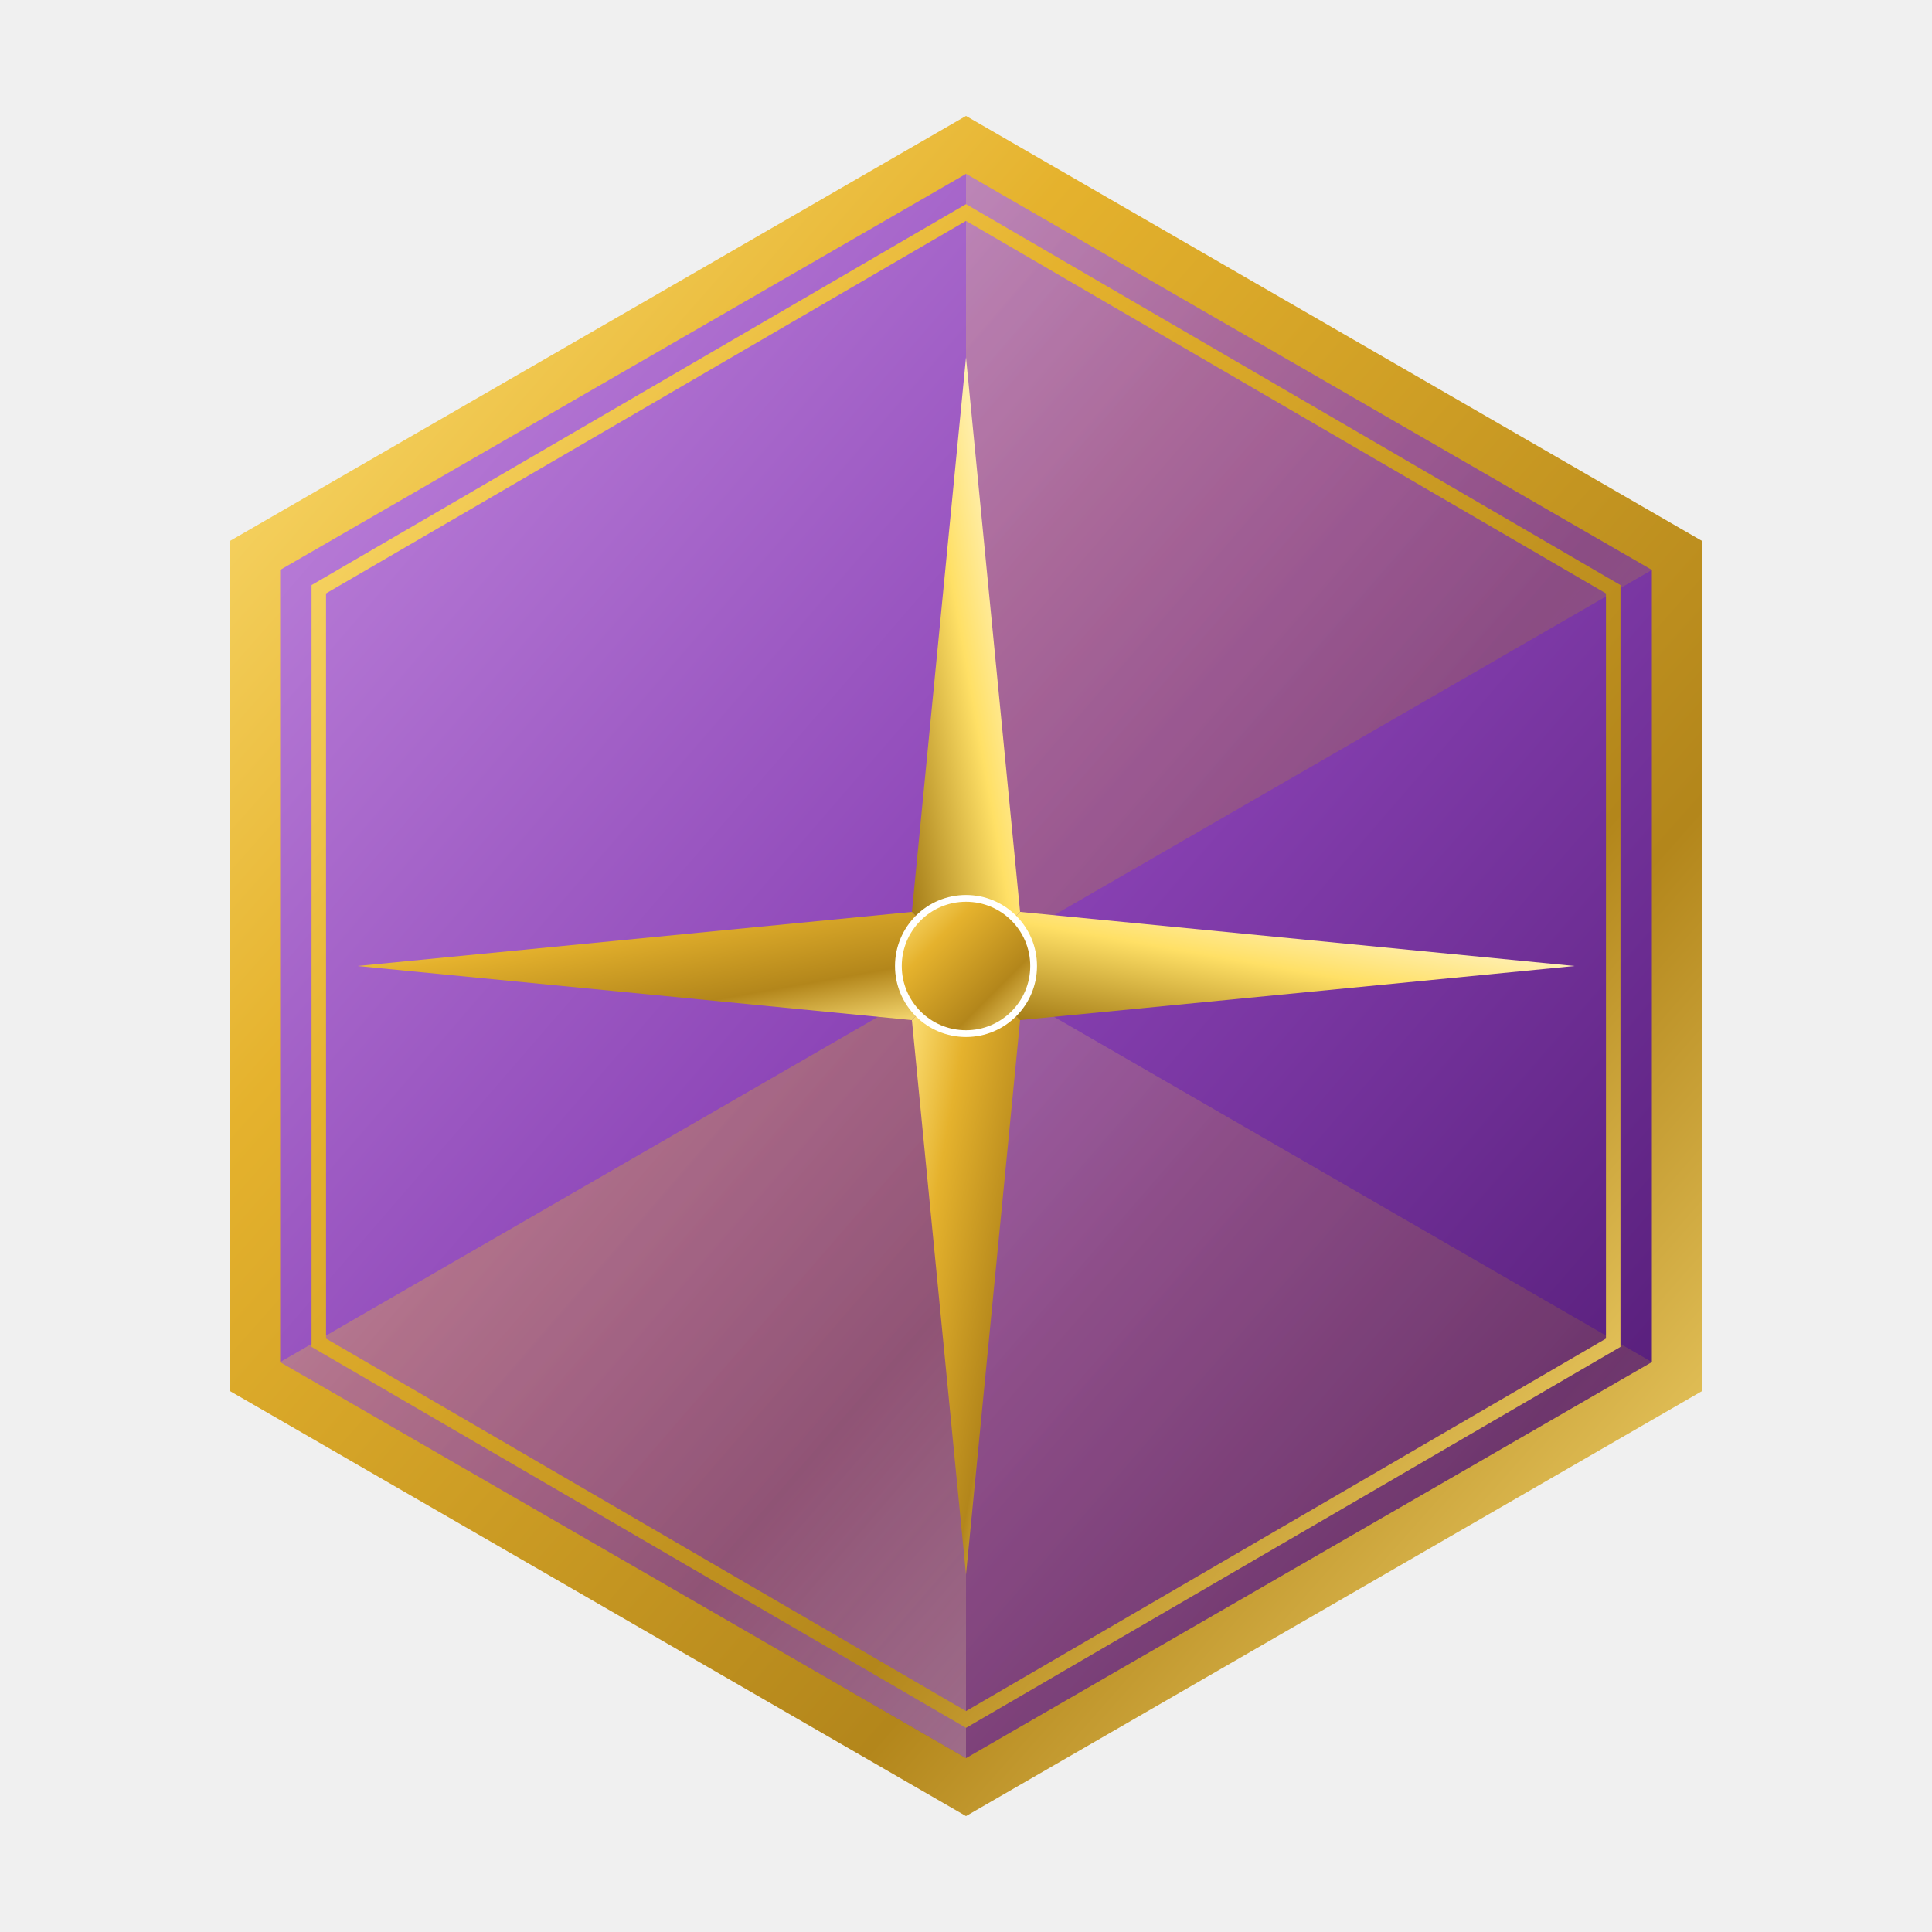
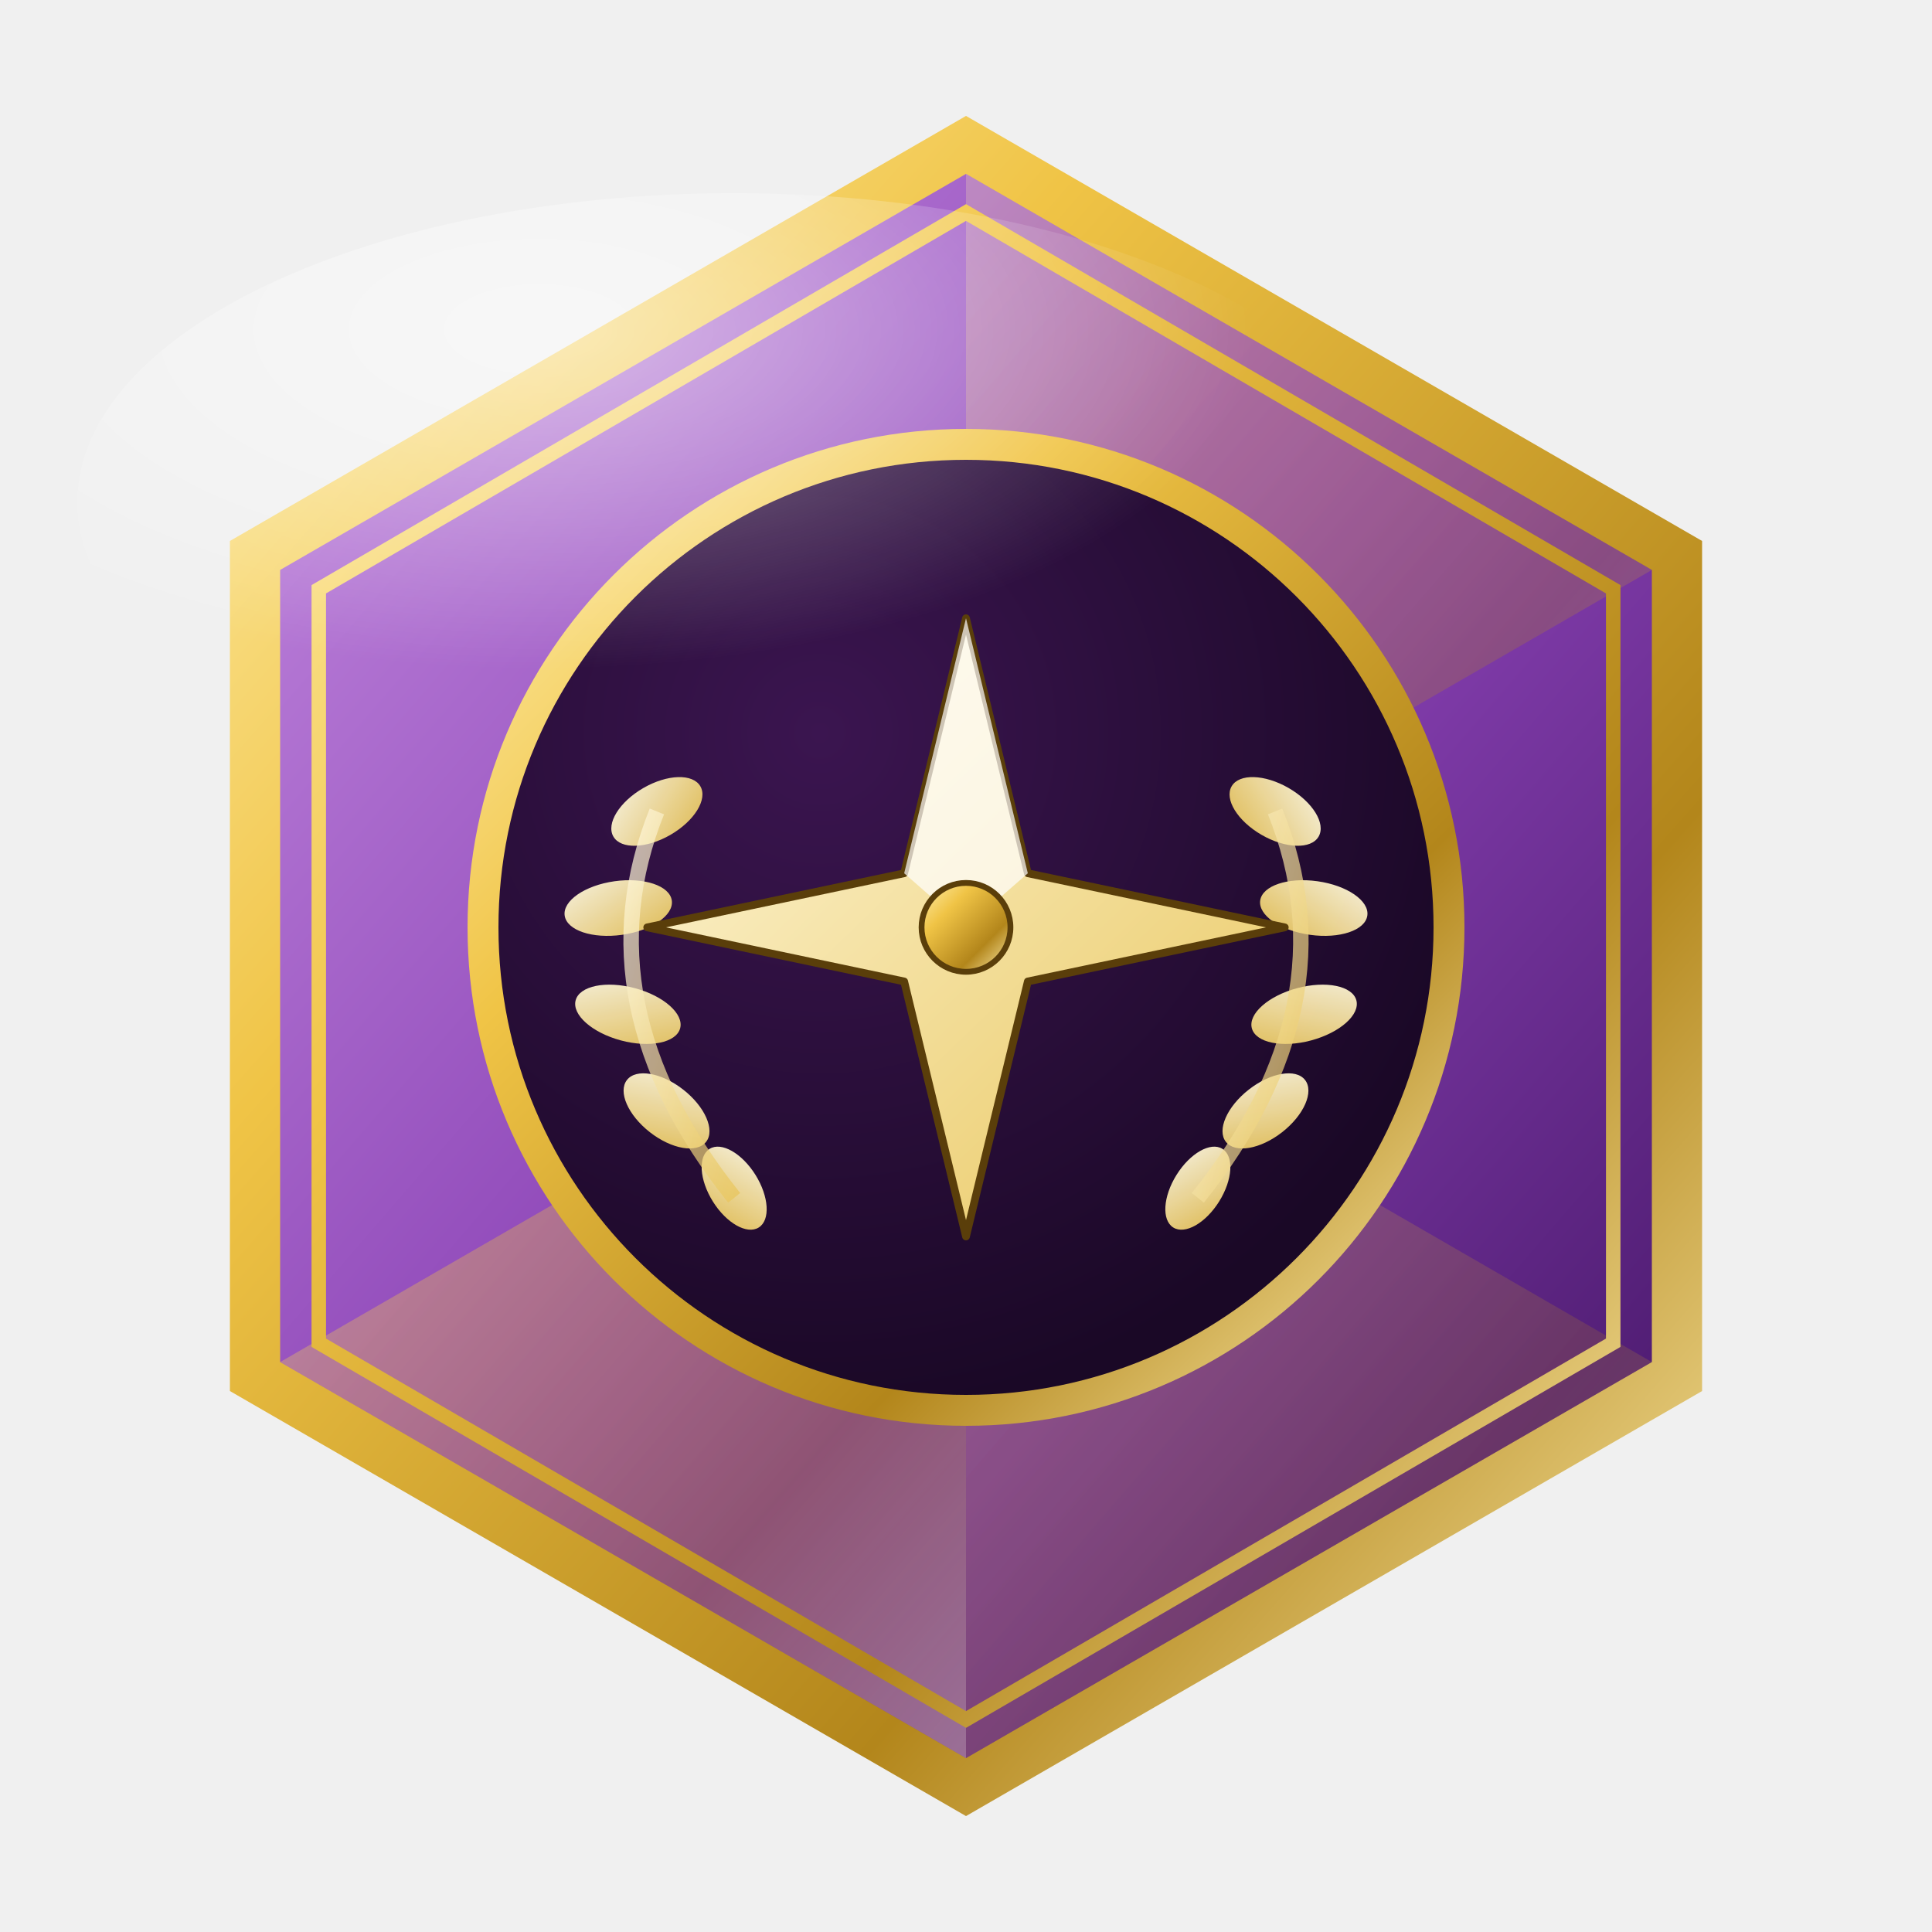
<svg xmlns="http://www.w3.org/2000/svg" viewBox="0 0 100 100" fill="none">
  <defs>
    <linearGradient id="gold" x1="0%" y1="0%" x2="100%" y2="100%">
-       <stop offset="0%" stop-color="#FFE47E" />
-       <stop offset="30%" stop-color="#E5B22D" />
+       <stop offset="0%" stop-color="#FFEFAE" />
+       <stop offset="30%" stop-color="#F0C446" />
      <stop offset="70%" stop-color="#B3861B" />
-       <stop offset="100%" stop-color="#FFE47E" />
+       <stop offset="100%" stop-color="#FFEFAE" />
    </linearGradient>
    <linearGradient id="purple" x1="0%" y1="0%" x2="100%" y2="100%">
      <stop offset="0%" stop-color="#C48BE0" />
      <stop offset="50%" stop-color="#8A42B5" />
-       <stop offset="100%" stop-color="#4A156B" />
+       <stop offset="100%" stop-color="#3F1260" />
    </linearGradient>
    <linearGradient id="accent" x1="100%" y1="0%" x2="0%" y2="100%">
      <stop offset="0%" stop-color="#fff" />
      <stop offset="50%" stop-color="#FFE066" />
      <stop offset="100%" stop-color="#9C7310" />
    </linearGradient>
+     <radialGradient id="dark" cx="35%" cy="30%" r="70%">
+       <stop offset="0%" stop-color="#3B1550" />
+       <stop offset="100%" stop-color="#1A0826" />
+     </radialGradient>
+     <linearGradient id="icon" x1="0%" y1="0%" x2="100%" y2="100%">
+       <stop offset="0%" stop-color="#FFF9E0" />
+       <stop offset="100%" stop-color="#E8C55A" />
+     </linearGradient>
+     <radialGradient id="gloss" cx="35%" cy="22%" r="55%">
+       <stop offset="0%" stop-color="#fff" stop-opacity=".5" />
+       <stop offset="100%" stop-color="#fff" stop-opacity="0" />
+     </radialGradient>
  </defs>
  <polygon points="50,6 88.1,28 88.1,72 50,94 11.9,72 11.9,28" fill="url(#gold)" />
  <polygon points="50,9 85.5,29.5 85.5,70.5 50,91 14.5,70.5 14.5,29.5" fill="url(#purple)" />
  <path d="m50 9 35.5 20.5L50 50Z" fill="url(#gold)" opacity=".25" />
  <path d="m85.5 70.5L50 91V50Z" fill="url(#gold)" opacity=".2" />
  <path d="m14.5 70.5L50 91V50Z" fill="url(#gold)" opacity=".35" />
-   <g transform="translate(15 15) scale(.7)">
-     <path d="m50 5 4 41-4 4-4-4z" fill="url(#accent)" />
-     <path d="m50 95 4-41-4-4-4 4z" fill="url(#gold)" />
-     <path d="m5 50 41-4 4 4-4 4z" fill="url(#gold)" />
-     <path d="m95 50-41-4-4 4 4 4z" fill="url(#accent)" />
-     <circle cx="50" cy="50" r="5" fill="url(#gold)" stroke="#fff" stroke-width=".5" />
+   <polygon points="50,11 83.5,30.5 83.5,69.5 50,89 16.5,69.5 16.5,30.5" fill="none" stroke="url(#gold)" stroke-width=".75" />
+   <circle cx="50" cy="48" r="25" fill="url(#dark)" stroke="url(#gold)" stroke-width="1.6" />
+   <g fill="url(#icon)" opacity=".95">
+     <g id="leafset">
+       <ellipse cx="34" cy="42" rx="2.6" ry="1.4" transform="rotate(-30 34 42)" />
+       <ellipse cx="32" cy="47" rx="2.8" ry="1.4" transform="rotate(-8 32 47)" />
+       <ellipse cx="32.5" cy="52.5" rx="2.8" ry="1.4" transform="rotate(15 32.5 52.5)" />
+       <ellipse cx="34.5" cy="57.5" rx="2.6" ry="1.4" transform="rotate(38 34.5 57.5)" />
+       <ellipse cx="38" cy="61.5" rx="2.4" ry="1.3" transform="rotate(58 38 61.5)" />
+     </g>
+     <use href="#leafset" transform="scale(-1,1) translate(-100,0)" />
  </g>
-   <polygon points="50,11 83.5,30.5 83.5,69.5 50,89 16.5,69.5 16.5,30.5" stroke="url(#gold)" stroke-width=".75" />
+   <path d="M34 42q-4 10 4 20" fill="none" stroke="url(#icon)" stroke-width=".8" opacity=".7" />
+   <path d="M66 42q4 10 -4 20" fill="none" stroke="url(#icon)" stroke-width=".8" opacity=".7" />
+   <g stroke="#5A3E0A" stroke-width=".4" stroke-linejoin="round">
+     <polygon points="50,32 53.2,45.2 66.5,48 53.2,50.8 50,64 46.8,50.8 33.5,48 46.8,45.2" fill="url(#icon)" />
+   </g>
+   <polygon points="50,32 53.2,45.2 50,48 46.8,45.2" fill="#fff" opacity=".7" />
+   <circle cx="50" cy="48" r="2.3" fill="url(#gold)" stroke="#5A3E0A" stroke-width=".3" />
+   <ellipse cx="38" cy="26" rx="34" ry="16" fill="url(#gloss)" />
</svg>
